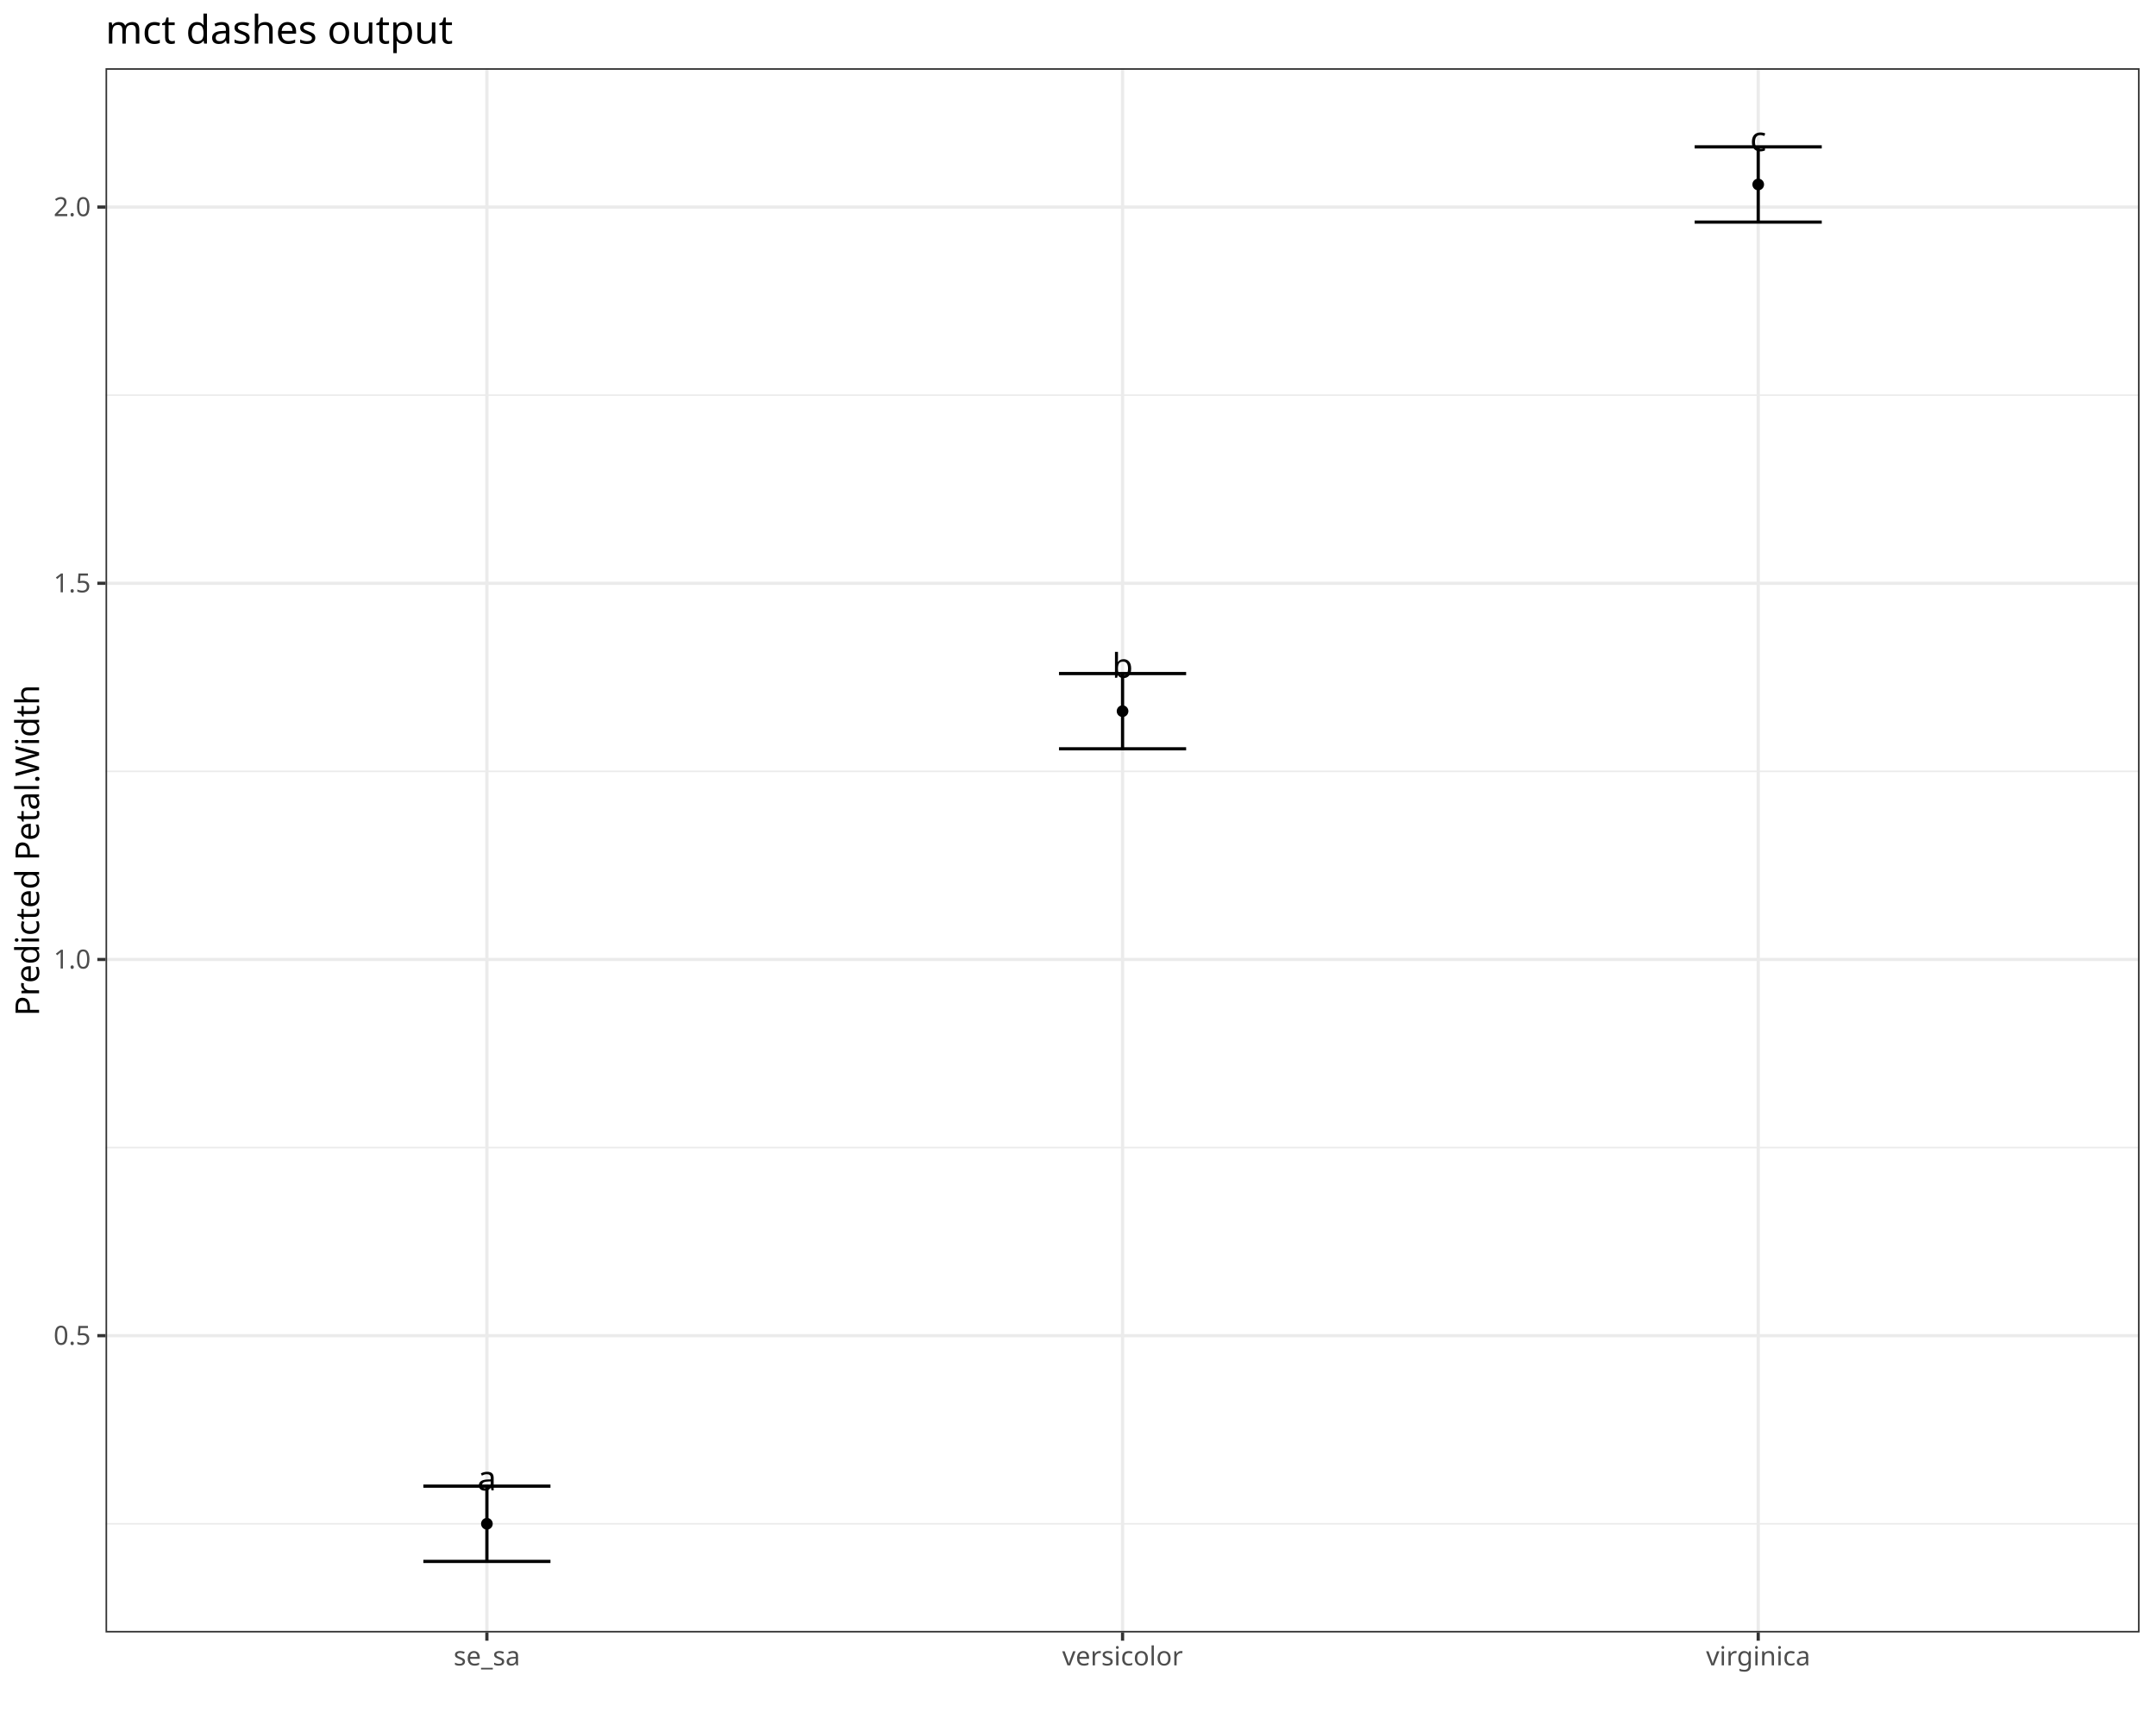
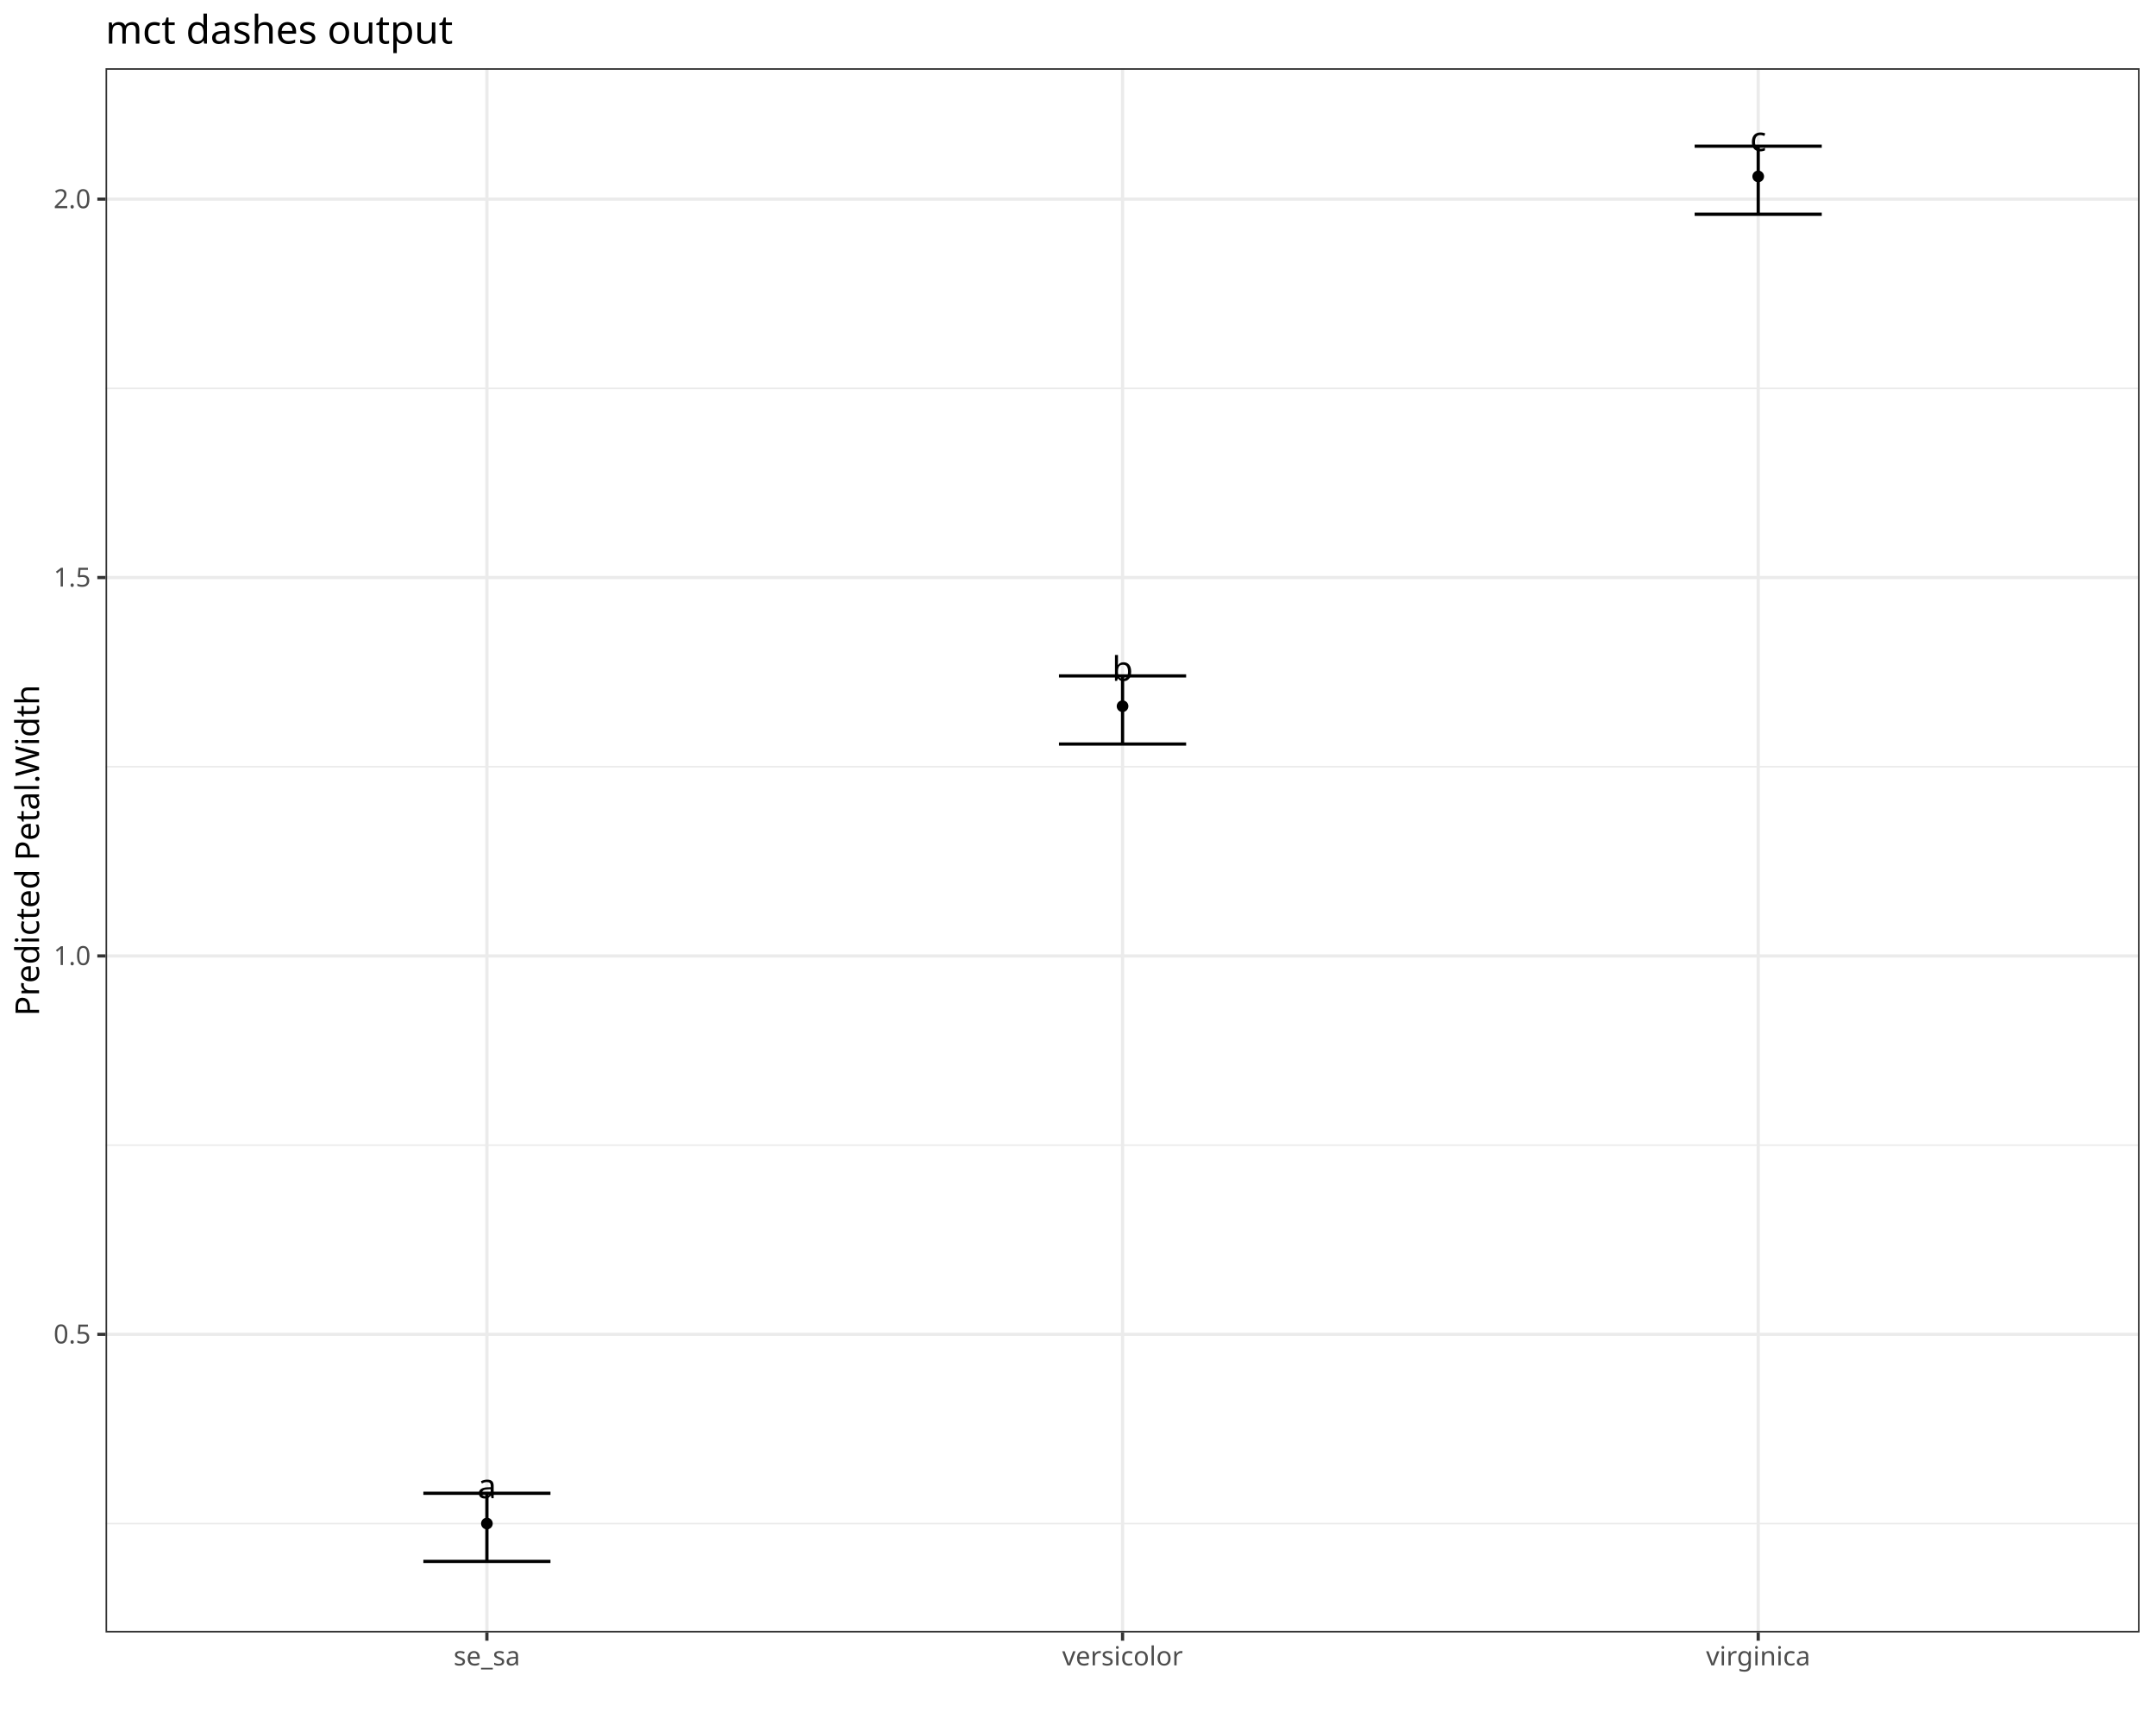
<svg xmlns="http://www.w3.org/2000/svg" class="svglite" data-engine-version="2.0" width="720.00pt" height="576.00pt" viewBox="0 0 720.00 576.00">
  <defs>
    <style type="text/css">
    .svglite line, .svglite polyline, .svglite polygon, .svglite path, .svglite rect, .svglite circle {
      fill: none;
      stroke: #000000;
      stroke-linecap: round;
      stroke-linejoin: round;
      stroke-miterlimit: 10.00;
    }
  </style>
  </defs>
  <rect width="100%" height="100%" style="stroke: none; fill: #FFFFFF;" />
  <defs>
    <clipPath id="cpMC4wMHw3MjAuMDB8MC4wMHw1NzYuMDA=">
      <rect x="0.00" y="0.00" width="720.00" height="576.00" />
    </clipPath>
  </defs>
  <g clip-path="url(#cpMC4wMHw3MjAuMDB8MC4wMHw1NzYuMDA=)">
    <rect x="0.00" y="0.00" width="720.00" height="576.00" style="stroke-width: 1.07; stroke: #FFFFFF; fill: #FFFFFF;" />
  </g>
  <defs>
    <clipPath id="cpMzUuMjR8NzE0LjUyfDIyLjc4fDU0NS4xMQ==">
      <rect x="35.24" y="22.78" width="679.28" height="522.33" />
    </clipPath>
  </defs>
  <g clip-path="url(#cpMzUuMjR8NzE0LjUyfDIyLjc4fDU0NS4xMQ==)">
    <rect x="35.24" y="22.78" width="679.28" height="522.33" style="stroke-width: 1.07; stroke: none; fill: #FFFFFF;" />
-     <polyline points="35.24,508.81 714.52,508.81 " style="stroke-width: 0.53; stroke: #EBEBEB; stroke-linecap: butt;" />
-     <polyline points="35.24,383.19 714.52,383.19 " style="stroke-width: 0.53; stroke: #EBEBEB; stroke-linecap: butt;" />
-     <polyline points="35.24,257.57 714.52,257.57 " style="stroke-width: 0.53; stroke: #EBEBEB; stroke-linecap: butt;" />
-     <polyline points="35.24,131.95 714.52,131.95 " style="stroke-width: 0.53; stroke: #EBEBEB; stroke-linecap: butt;" />
-     <polyline points="35.24,446.00 714.52,446.00 " style="stroke-width: 1.07; stroke: #EBEBEB; stroke-linecap: butt;" />
-     <polyline points="35.24,320.38 714.52,320.38 " style="stroke-width: 1.07; stroke: #EBEBEB; stroke-linecap: butt;" />
-     <polyline points="35.24,194.76 714.52,194.76 " style="stroke-width: 1.07; stroke: #EBEBEB; stroke-linecap: butt;" />
-     <polyline points="35.24,69.14 714.52,69.14 " style="stroke-width: 1.07; stroke: #EBEBEB; stroke-linecap: butt;" />
+     <polyline points="35.24,508.73 714.52,508.73 " style="stroke-width: 0.53; stroke: #EBEBEB; stroke-linecap: butt;" />
+     <polyline points="35.24,382.38 714.52,382.38 " style="stroke-width: 0.53; stroke: #EBEBEB; stroke-linecap: butt;" />
+     <polyline points="35.24,256.02 714.52,256.02 " style="stroke-width: 0.53; stroke: #EBEBEB; stroke-linecap: butt;" />
+     <polyline points="35.24,129.67 714.52,129.67 " style="stroke-width: 0.53; stroke: #EBEBEB; stroke-linecap: butt;" />
+     <polyline points="35.24,445.56 714.52,445.56 " style="stroke-width: 1.07; stroke: #EBEBEB; stroke-linecap: butt;" />
+     <polyline points="35.24,319.20 714.52,319.20 " style="stroke-width: 1.07; stroke: #EBEBEB; stroke-linecap: butt;" />
+     <polyline points="35.24,192.85 714.52,192.85 " style="stroke-width: 1.07; stroke: #EBEBEB; stroke-linecap: butt;" />
+     <polyline points="35.24,66.49 714.52,66.49 " style="stroke-width: 1.07; stroke: #EBEBEB; stroke-linecap: butt;" />
    <polyline points="162.60,545.11 162.60,22.78 " style="stroke-width: 1.07; stroke: #EBEBEB; stroke-linecap: butt;" />
    <polyline points="374.88,545.11 374.88,22.78 " style="stroke-width: 1.07; stroke: #EBEBEB; stroke-linecap: butt;" />
    <polyline points="587.16,545.11 587.16,22.78 " style="stroke-width: 1.07; stroke: #EBEBEB; stroke-linecap: butt;" />
-     <polyline points="141.38,496.25 183.83,496.25 " style="stroke-width: 1.07; stroke-linecap: butt;" />
-     <polyline points="162.60,496.25 162.60,521.37 " style="stroke-width: 1.07; stroke-linecap: butt;" />
+     <polyline points="141.38,498.63 183.83,498.63 " style="stroke-width: 1.07; stroke-linecap: butt;" />
+     <polyline points="162.60,498.63 162.60,521.37 " style="stroke-width: 1.07; stroke-linecap: butt;" />
    <polyline points="141.38,521.37 183.83,521.37 " style="stroke-width: 1.07; stroke-linecap: butt;" />
-     <polyline points="353.65,224.91 396.11,224.91 " style="stroke-width: 1.07; stroke-linecap: butt;" />
-     <polyline points="374.88,224.91 374.88,250.03 " style="stroke-width: 1.07; stroke-linecap: butt;" />
-     <polyline points="353.65,250.03 396.11,250.03 " style="stroke-width: 1.07; stroke-linecap: butt;" />
-     <polyline points="565.93,49.04 608.38,49.04 " style="stroke-width: 1.07; stroke-linecap: butt;" />
-     <polyline points="587.16,49.04 587.16,74.16 " style="stroke-width: 1.07; stroke-linecap: butt;" />
-     <polyline points="565.93,74.16 608.38,74.16 " style="stroke-width: 1.07; stroke-linecap: butt;" />
-     <text x="162.60" y="497.65" text-anchor="middle" style="font-size: 11.38px; font-family: sans;" textLength="6.33px" lengthAdjust="spacingAndGlyphs">a</text>
-     <text x="374.88" y="226.31" text-anchor="middle" style="font-size: 11.38px; font-family: sans;" textLength="6.33px" lengthAdjust="spacingAndGlyphs">b</text>
+     <polyline points="353.65,225.70 396.11,225.70 " style="stroke-width: 1.07; stroke-linecap: butt;" />
+     <polyline points="374.88,225.70 374.88,248.44 " style="stroke-width: 1.07; stroke-linecap: butt;" />
+     <polyline points="353.65,248.44 396.11,248.44 " style="stroke-width: 1.07; stroke-linecap: butt;" />
+     <polyline points="565.93,48.80 608.38,48.80 " style="stroke-width: 1.07; stroke-linecap: butt;" />
+     <polyline points="587.16,48.80 587.16,71.54 " style="stroke-width: 1.07; stroke-linecap: butt;" />
+     <polyline points="565.93,71.54 608.38,71.54 " style="stroke-width: 1.07; stroke-linecap: butt;" />
+     <text x="162.60" y="500.27" text-anchor="middle" style="font-size: 11.38px; font-family: sans;" textLength="6.33px" lengthAdjust="spacingAndGlyphs">a</text>
+     <text x="374.88" y="227.34" text-anchor="middle" style="font-size: 11.38px; font-family: sans;" textLength="6.33px" lengthAdjust="spacingAndGlyphs">b</text>
    <text x="587.16" y="50.44" text-anchor="middle" style="font-size: 11.38px; font-family: sans;" textLength="5.70px" lengthAdjust="spacingAndGlyphs">c</text>
-     <circle cx="162.60" cy="508.81" r="1.95" style="stroke-width: 0.71; stroke: none; fill: #000000;" />
-     <circle cx="374.88" cy="237.47" r="1.95" style="stroke-width: 0.71; stroke: none; fill: #000000;" />
-     <circle cx="587.16" cy="61.60" r="1.95" style="stroke-width: 0.71; stroke: none; fill: #000000;" />
+     <circle cx="162.60" cy="508.73" r="1.95" style="stroke-width: 0.71; stroke: none; fill: #000000;" />
+     <circle cx="374.88" cy="235.81" r="1.95" style="stroke-width: 0.71; stroke: none; fill: #000000;" />
+     <circle cx="587.16" cy="58.91" r="1.95" style="stroke-width: 0.71; stroke: none; fill: #000000;" />
    <rect x="35.24" y="22.78" width="679.28" height="522.33" style="stroke-width: 1.07; stroke: #333333;" />
  </g>
  <g clip-path="url(#cpMC4wMHw3MjAuMDB8MC4wMHw1NzYuMDA=)">
-     <text x="30.31" y="449.03" text-anchor="end" style="font-size: 8.80px; fill: #4D4D4D; font-family: sans;" textLength="12.23px" lengthAdjust="spacingAndGlyphs">0.5</text>
-     <text x="30.31" y="323.41" text-anchor="end" style="font-size: 8.80px; fill: #4D4D4D; font-family: sans;" textLength="12.23px" lengthAdjust="spacingAndGlyphs">1.0</text>
-     <text x="30.31" y="197.79" text-anchor="end" style="font-size: 8.80px; fill: #4D4D4D; font-family: sans;" textLength="12.23px" lengthAdjust="spacingAndGlyphs">1.5</text>
-     <text x="30.31" y="72.17" text-anchor="end" style="font-size: 8.80px; fill: #4D4D4D; font-family: sans;" textLength="12.23px" lengthAdjust="spacingAndGlyphs">2.0</text>
-     <polyline points="32.50,446.00 35.24,446.00 " style="stroke-width: 1.07; stroke: #333333; stroke-linecap: butt;" />
-     <polyline points="32.50,320.38 35.24,320.38 " style="stroke-width: 1.07; stroke: #333333; stroke-linecap: butt;" />
-     <polyline points="32.50,194.76 35.24,194.76 " style="stroke-width: 1.07; stroke: #333333; stroke-linecap: butt;" />
-     <polyline points="32.50,69.14 35.24,69.14 " style="stroke-width: 1.07; stroke: #333333; stroke-linecap: butt;" />
+     <text x="30.31" y="448.58" text-anchor="end" style="font-size: 8.80px; fill: #4D4D4D; font-family: sans;" textLength="12.23px" lengthAdjust="spacingAndGlyphs">0.5</text>
+     <text x="30.31" y="322.23" text-anchor="end" style="font-size: 8.80px; fill: #4D4D4D; font-family: sans;" textLength="12.23px" lengthAdjust="spacingAndGlyphs">1.0</text>
+     <text x="30.31" y="195.87" text-anchor="end" style="font-size: 8.80px; fill: #4D4D4D; font-family: sans;" textLength="12.23px" lengthAdjust="spacingAndGlyphs">1.5</text>
+     <text x="30.31" y="69.52" text-anchor="end" style="font-size: 8.80px; fill: #4D4D4D; font-family: sans;" textLength="12.23px" lengthAdjust="spacingAndGlyphs">2.0</text>
+     <polyline points="32.50,445.56 35.24,445.56 " style="stroke-width: 1.07; stroke: #333333; stroke-linecap: butt;" />
+     <polyline points="32.50,319.20 35.24,319.20 " style="stroke-width: 1.07; stroke: #333333; stroke-linecap: butt;" />
+     <polyline points="32.50,192.85 35.24,192.85 " style="stroke-width: 1.07; stroke: #333333; stroke-linecap: butt;" />
+     <polyline points="32.50,66.49 35.24,66.49 " style="stroke-width: 1.07; stroke: #333333; stroke-linecap: butt;" />
    <polyline points="162.60,547.85 162.60,545.11 " style="stroke-width: 1.07; stroke: #333333; stroke-linecap: butt;" />
    <polyline points="374.88,547.85 374.88,545.11 " style="stroke-width: 1.07; stroke: #333333; stroke-linecap: butt;" />
    <polyline points="587.16,547.85 587.16,545.11 " style="stroke-width: 1.07; stroke: #333333; stroke-linecap: butt;" />
    <text x="162.60" y="556.10" text-anchor="middle" style="font-size: 8.80px; fill: #4D4D4D; font-family: sans;" textLength="23.49px" lengthAdjust="spacingAndGlyphs">se_sa</text>
    <text x="374.88" y="556.10" text-anchor="middle" style="font-size: 8.80px; fill: #4D4D4D; font-family: sans;" textLength="37.66px" lengthAdjust="spacingAndGlyphs">versicolor</text>
    <text x="587.16" y="556.10" text-anchor="middle" style="font-size: 8.80px; fill: #4D4D4D; font-family: sans;" textLength="32.28px" lengthAdjust="spacingAndGlyphs">virginica</text>
    <text transform="translate(13.05,283.95) rotate(-90)" text-anchor="middle" style="font-size: 11.00px; font-family: sans;" textLength="105.78px" lengthAdjust="spacingAndGlyphs">Predicted Petal.Width</text>
    <text x="35.24" y="14.56" style="font-size: 13.20px; font-family: sans;" textLength="107.89px" lengthAdjust="spacingAndGlyphs">mct dashes output</text>
  </g>
</svg>
